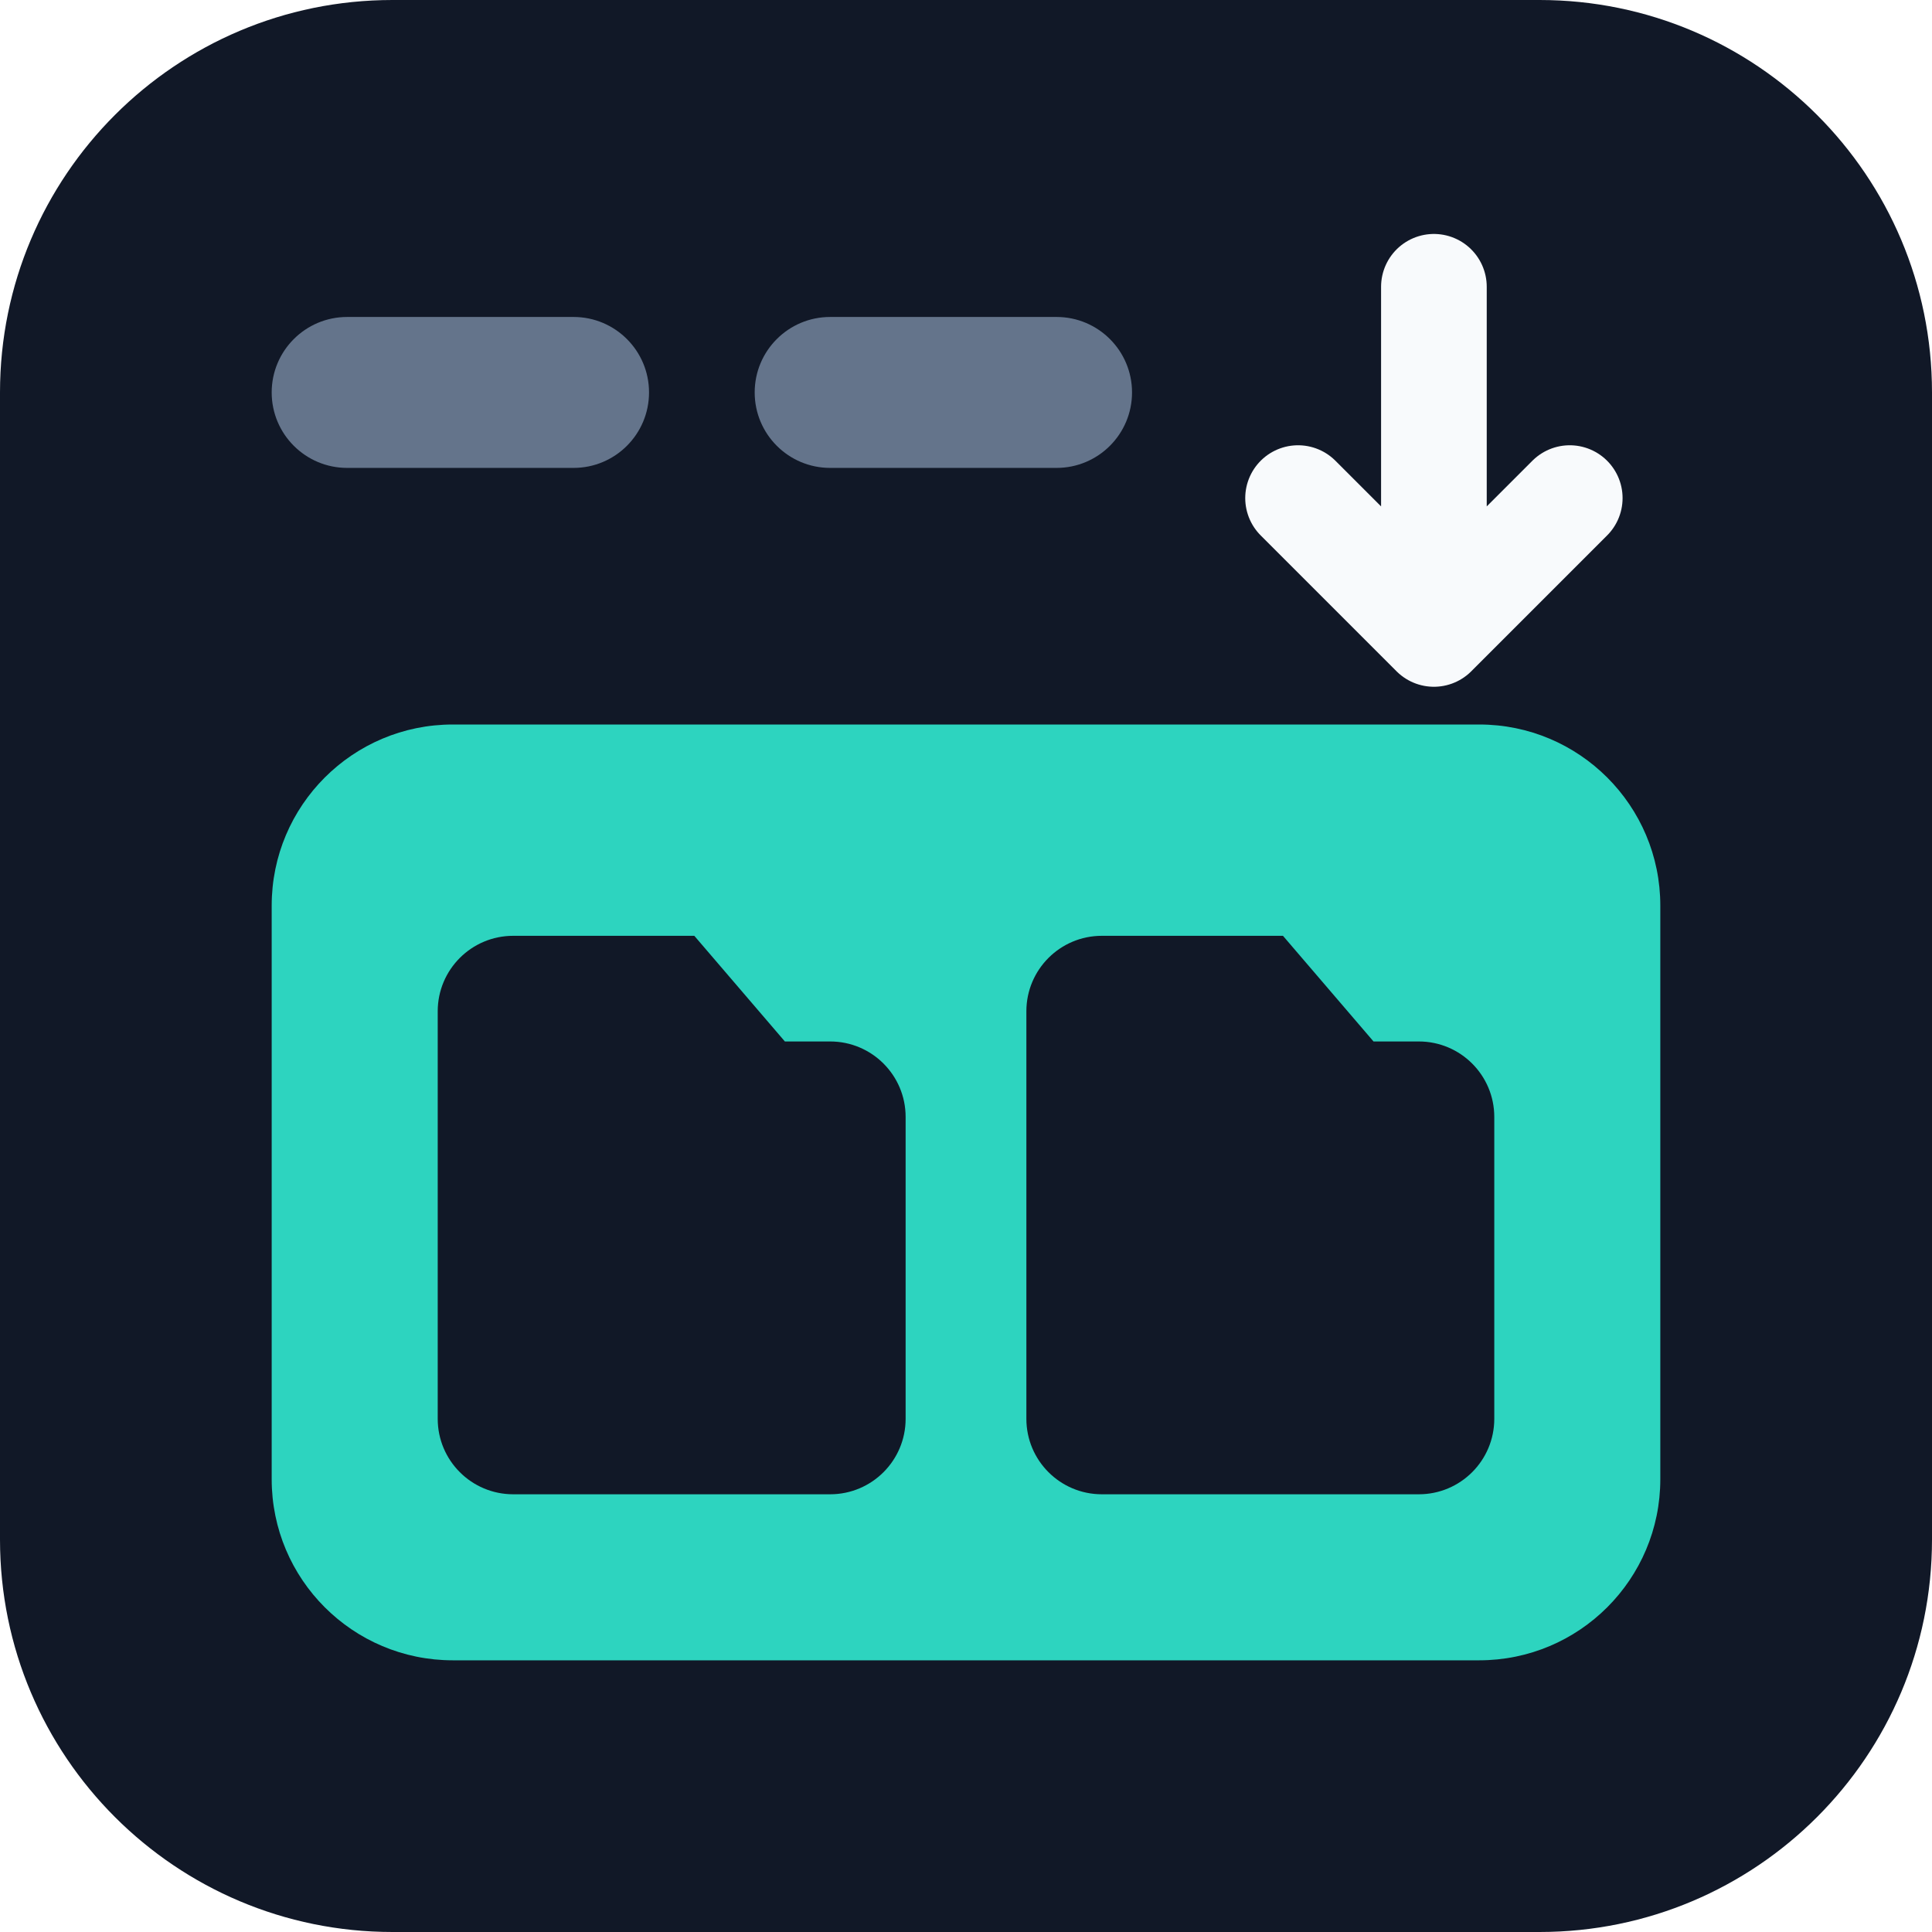
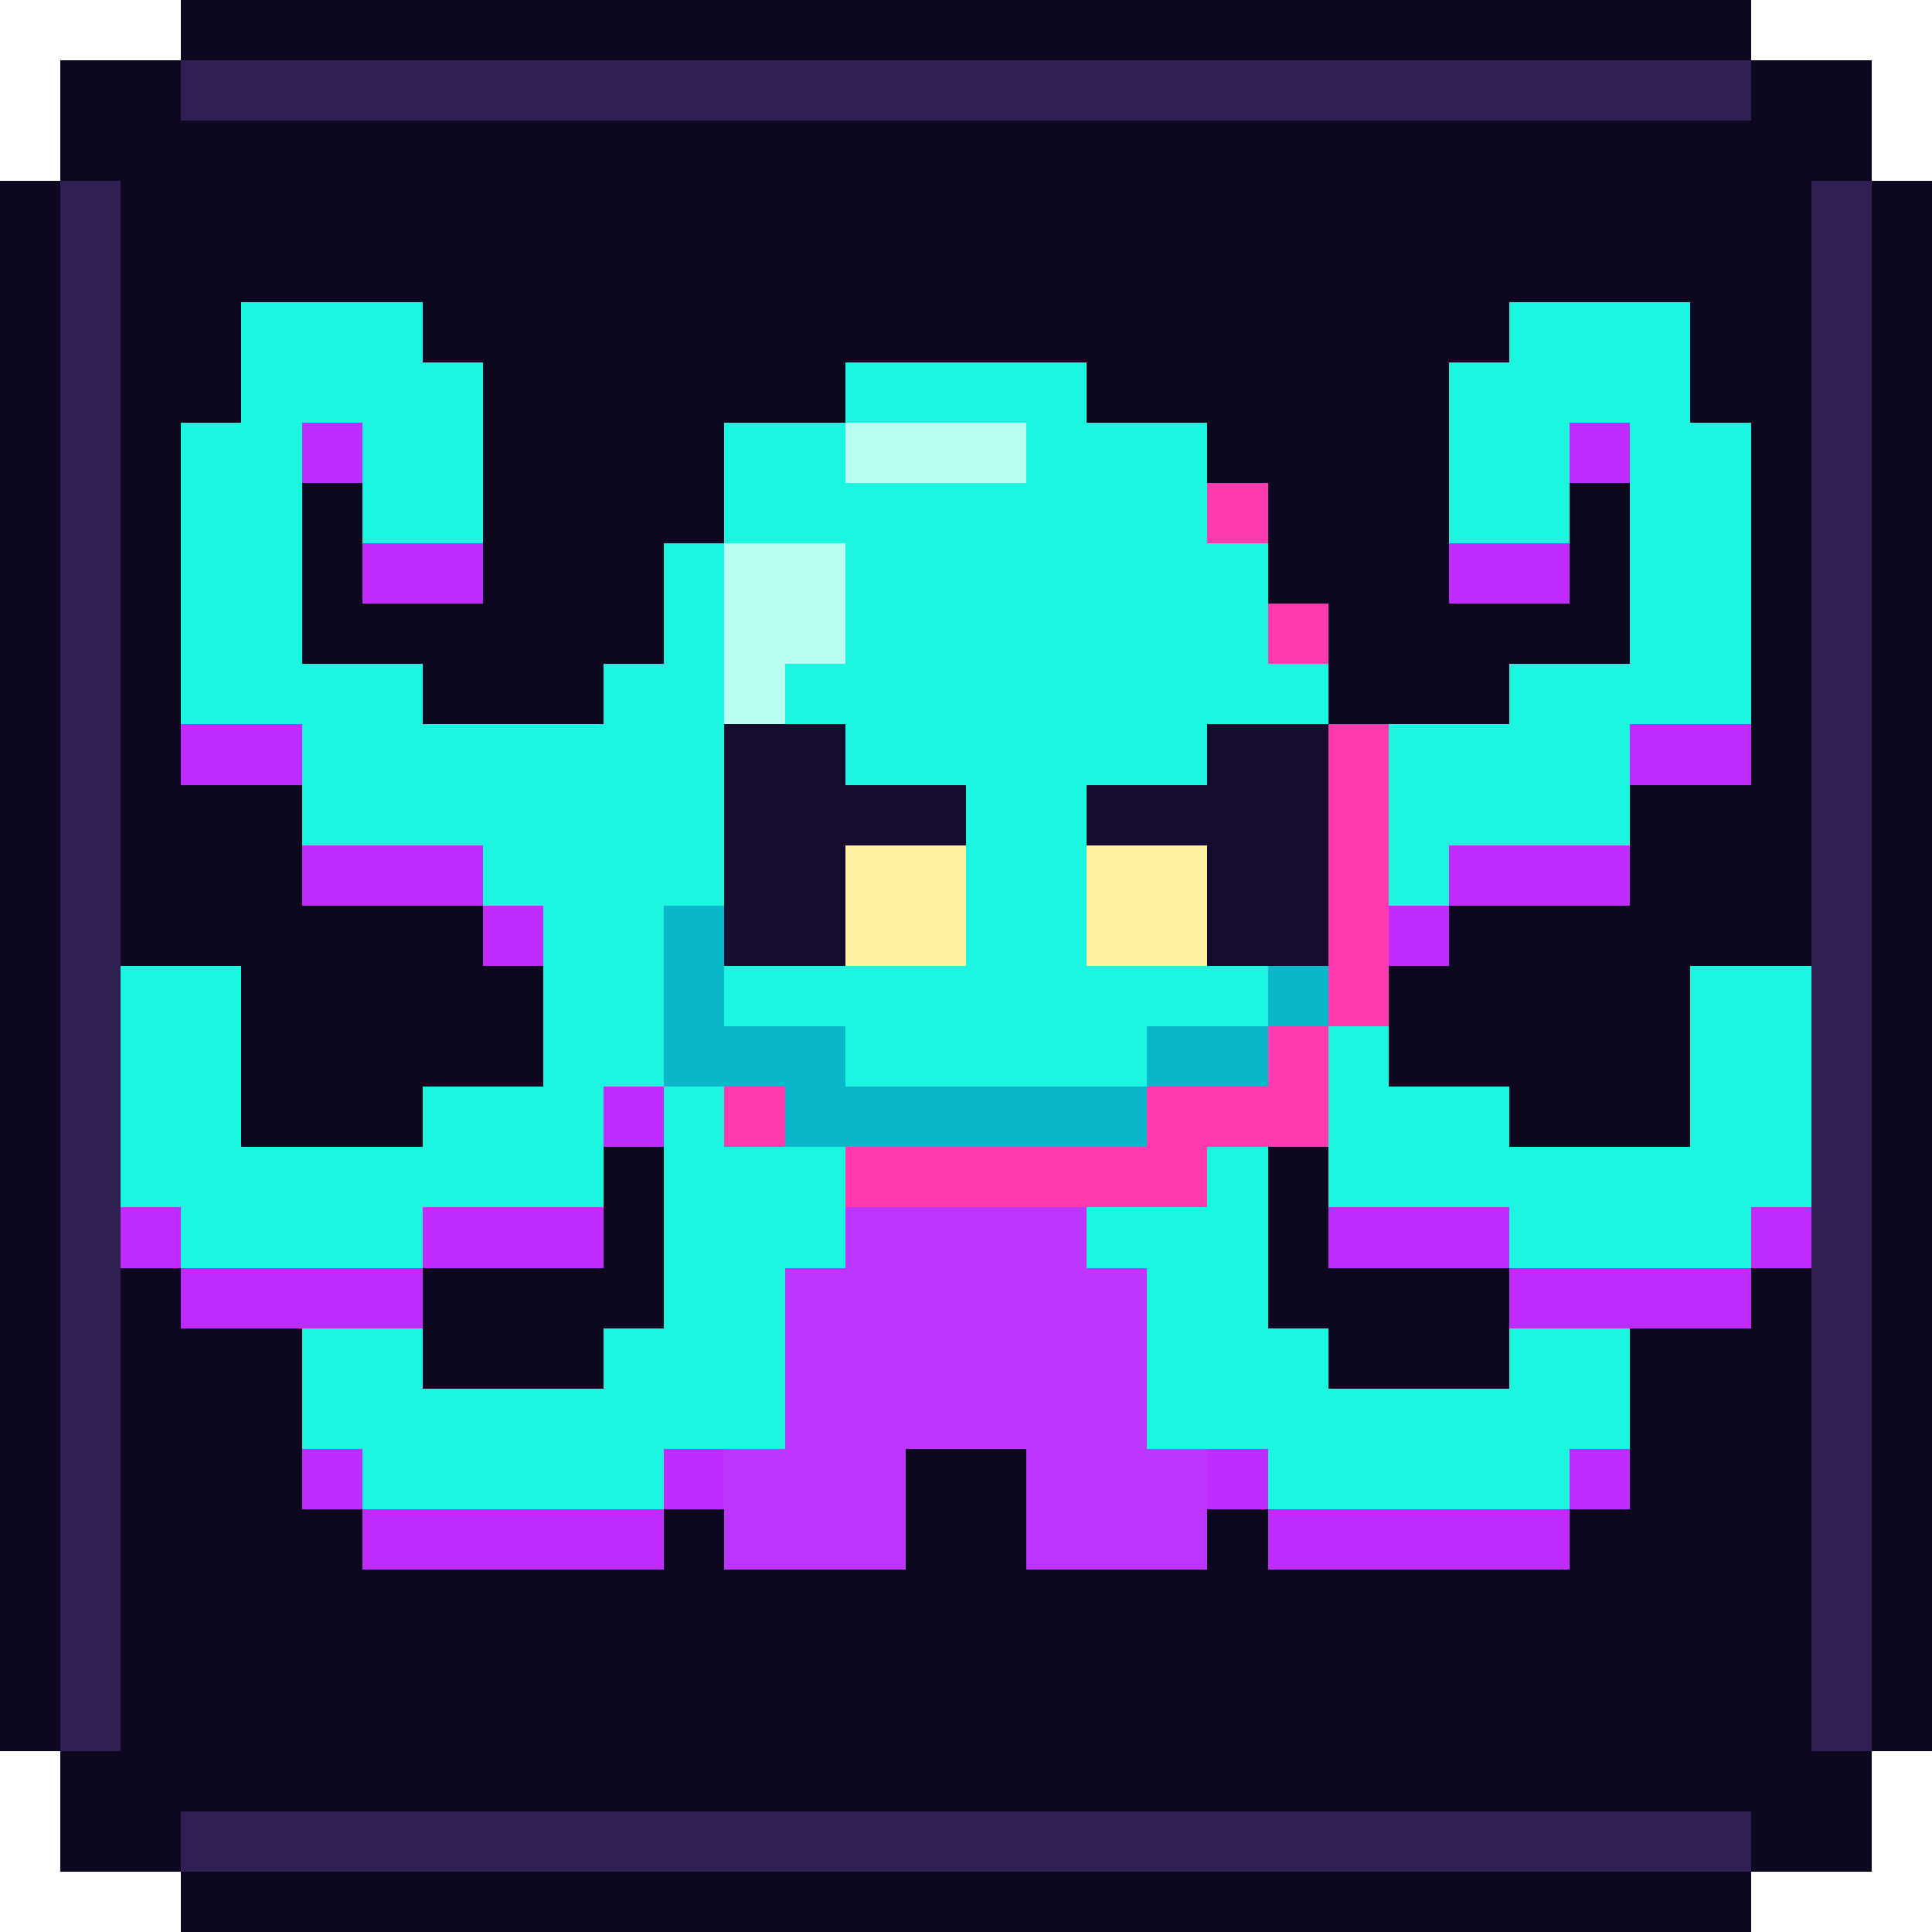
- <svg xmlns="http://www.w3.org/2000/svg" width="128" height="128" viewBox="0 0 128 128">
-   <rect width="128" height="128" rx="26" fill="#111827" />
-   <rect x="18" y="21" width="25" height="10" rx="5" fill="#64748b" />
-   <rect x="50" y="21" width="25" height="10" rx="5" fill="#64748b" />
-   <rect x="18" y="48" width="92" height="62" rx="12" fill="#2dd4bf" />
-   <path d="M29 67a5 5 0 0 1 5-5h12l6 7h3a5 5 0 0 1 5 5v20a5 5 0 0 1-5 5H34a5 5 0 0 1-5-5Z" fill="#111827" />
-   <path d="M68 67a5 5 0 0 1 5-5h12l6 7h3a5 5 0 0 1 5 5v20a5 5 0 0 1-5 5H73a5 5 0 0 1-5-5Z" fill="#111827" />
-   <path d="M95 19v23m-9-9 9 9 9-9" fill="none" stroke="#f8fafc" stroke-width="7" stroke-linecap="round" stroke-linejoin="round" />
+ <svg xmlns="http://www.w3.org/2000/svg" width="128" height="128" viewBox="0 0 32 32" shape-rendering="crispEdges">
+   <path d="M3 0h26v1h2v2h1v26h-1v2h-2v1H3v-1H1v-2H0V3h1V1h2Z" fill="#0d0820" />
+   <path d="M3 1h26v1H3ZM1 3h1v26H1Zm29 0h1v26h-1ZM3 30h26v1H3Z" fill="#302052" />
+   <defs>
+     <g id="arms">
+       <path d="M12 19H8v-1H5v-2H3v-5h1V9h3v1h1v3H6v-2H5v4h2v1h5Z" />
+       <path d="M20 19h4v-1h3v-2h2v-5h-1V9h-3v1h-1v3h2v-2h1v4h-2v1h-5Z" />
+       <path d="M12 19v3h-2v2H7v1H3v-1H2v-4h2v3h3v-1h2v-3Z" />
+       <path d="M20 19v3h2v2h3v1h4v-1h1v-4h-2v3h-3v-1h-2v-3Z" />
+       <path d="M14 21v5h-1v2h-2v1H6v-1H5v-2h2v1h3v-1h1v-5Z" />
+       <path d="M18 21v5h1v2h2v1h5v-1h1v-2h-2v1h-3v-1h-1v-5Z" />
+     </g>
+     <path id="mantle" d="M14 10h4v1h2v2h1v2h1v5h-1v2h-2v1h-6v-1h-2v-2h-1v-5h1v-2h1v-2h2Z" />
+   </defs>
+   <g transform="translate(0 -4)">
+     <use href="#arms" transform="translate(0 1)" fill="#c02cff" />
+     <use href="#arms" fill="#1cf5e0" />
+     <path d="M14 22h2v6h-1v2h-3v-2h1v-3h1Zm2 0h2v3h1v3h1v2h-3v-2h-1Z" fill="#bc36ff" />
+     <use href="#mantle" transform="translate(1 1)" fill="#ff3baf" />
+     <use href="#mantle" fill="#1cf5e0" />
+     <path d="M14 11h3v1h-3Zm-2 2h2v2h-1v2h-1Z" fill="#bafff1" />
+     <path d="M11 19h1v2h2v1h5v-1h2v-2h1v2h-1v1h-2v1h-6v-1h-2Z" fill="#0ab7ca" />
+     <path d="M12 16h2v1h2v3h-4Zm6 1h2v-1h2v4h-4Z" fill="#160c2d" />
+     <path d="M14 18h2v2h-2Zm4 0h2v2h-2Z" fill="#fff3a3" />
+   </g>
</svg>
